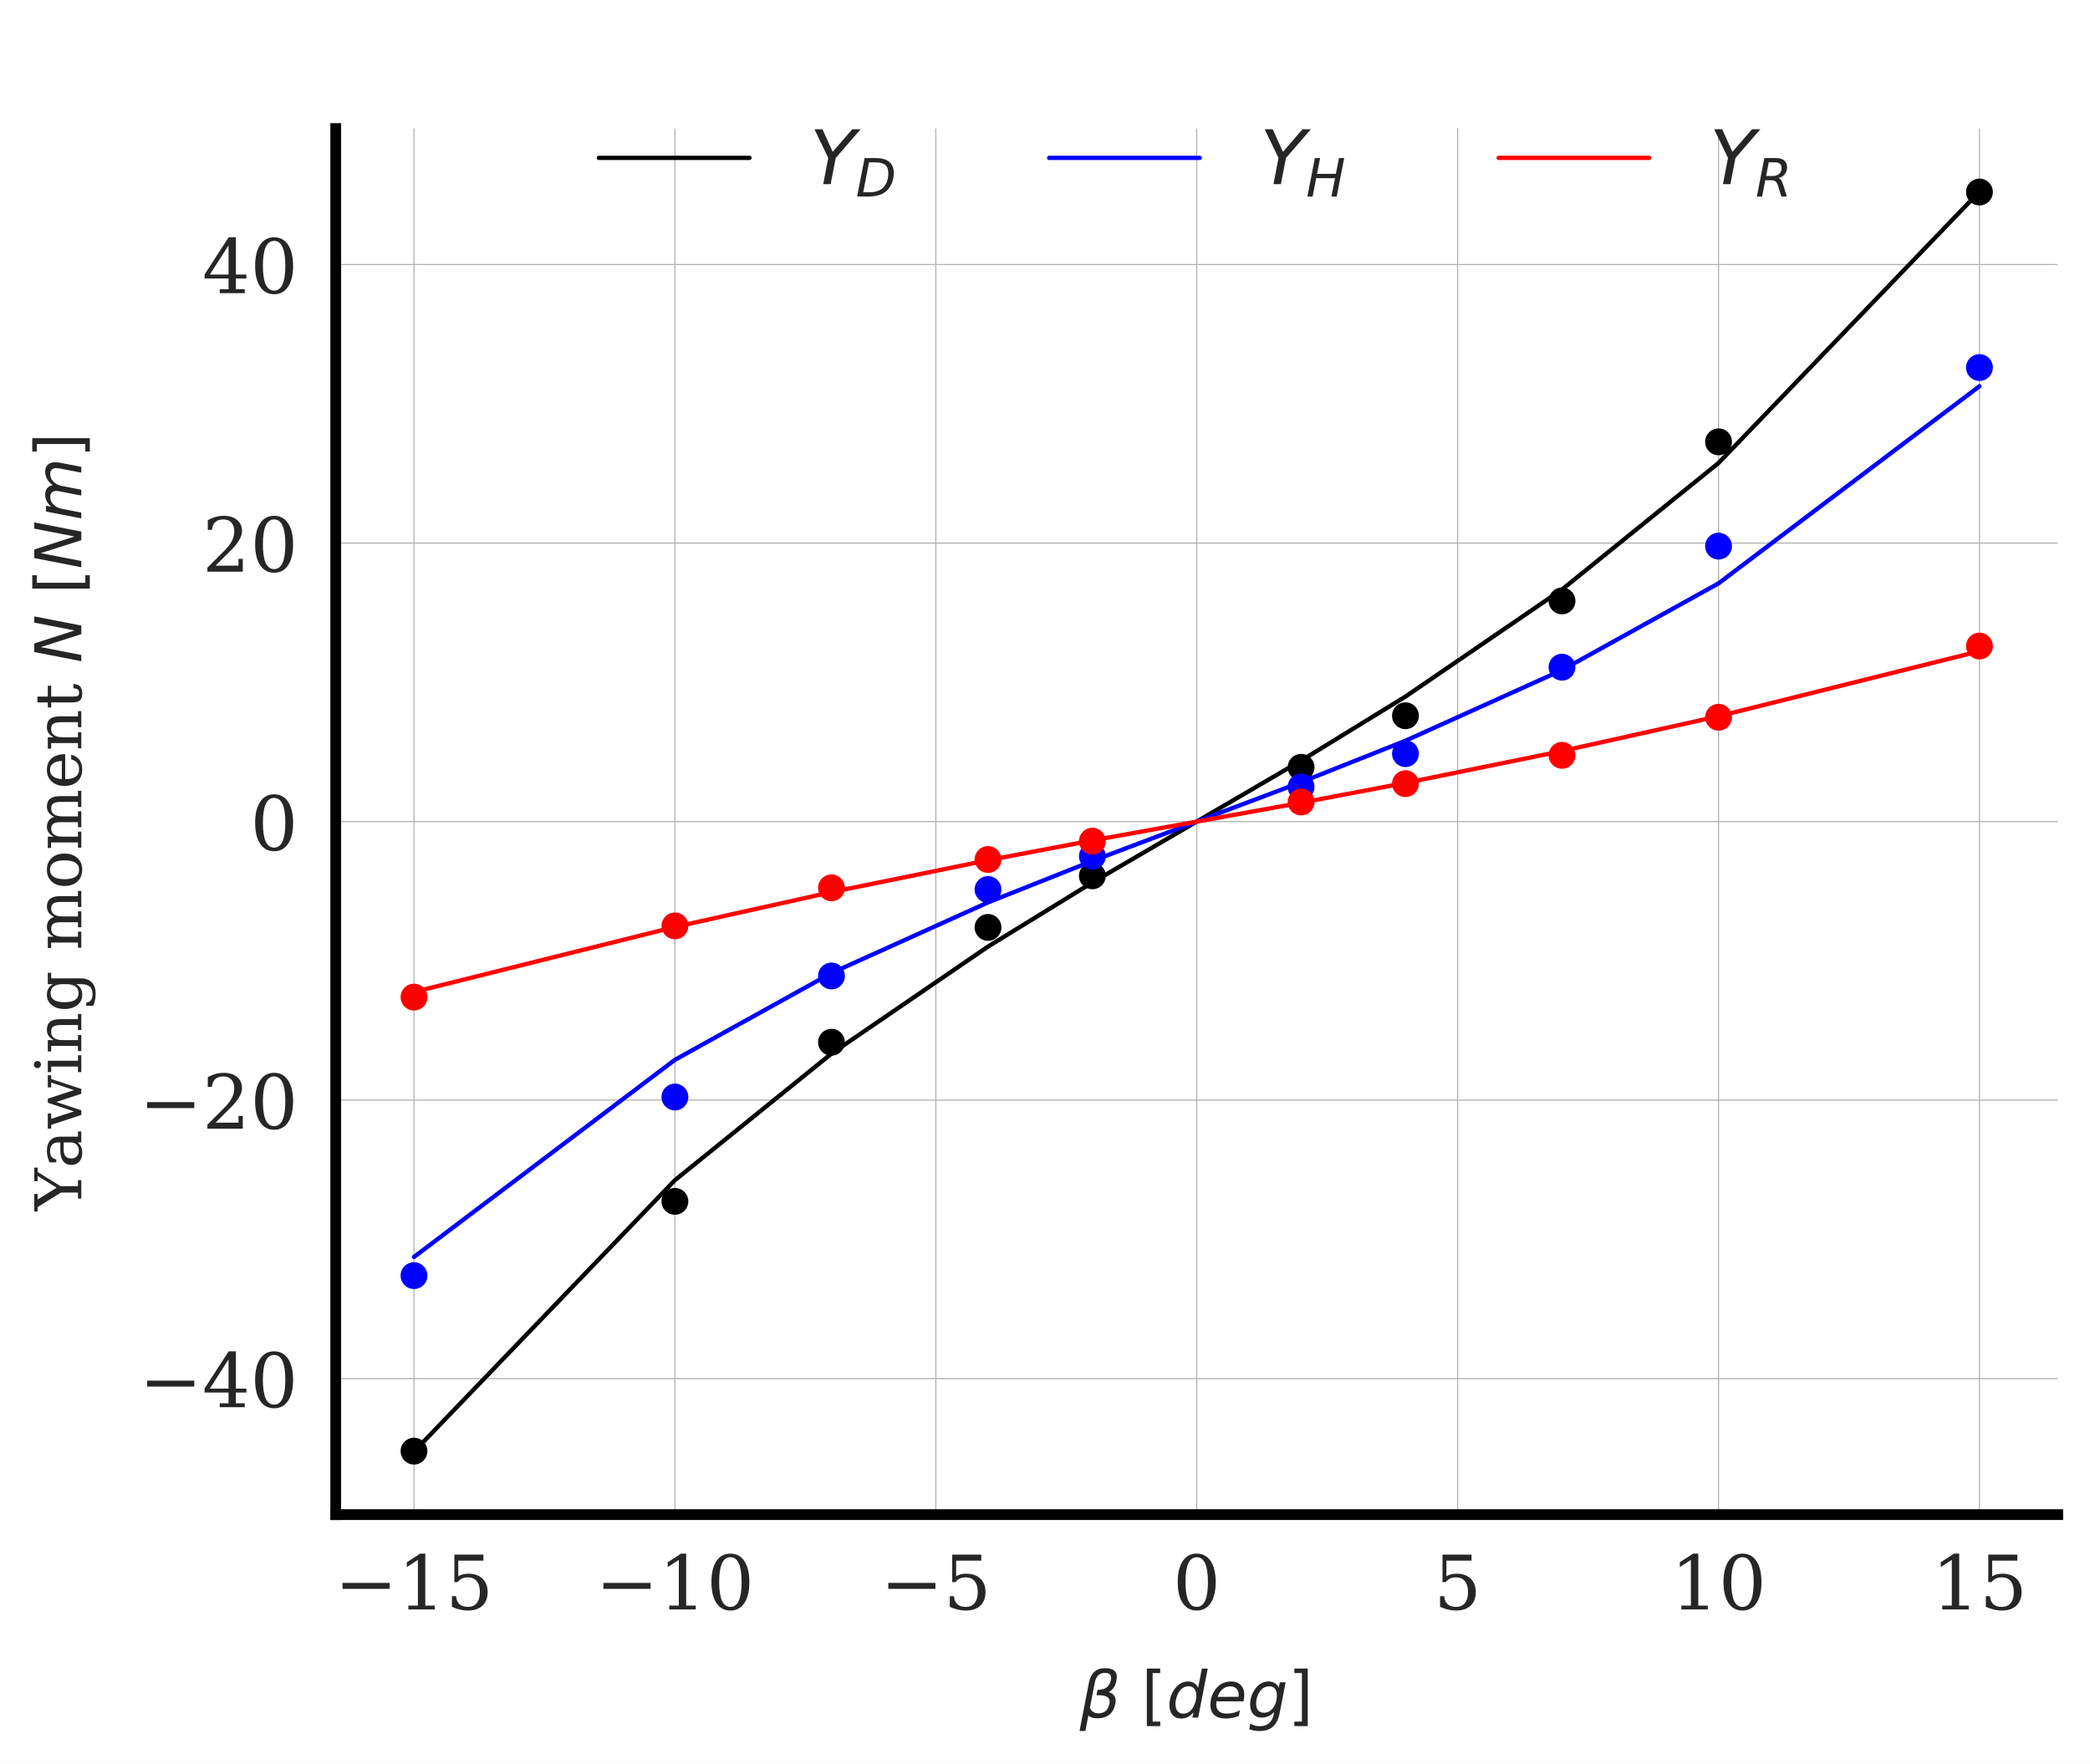
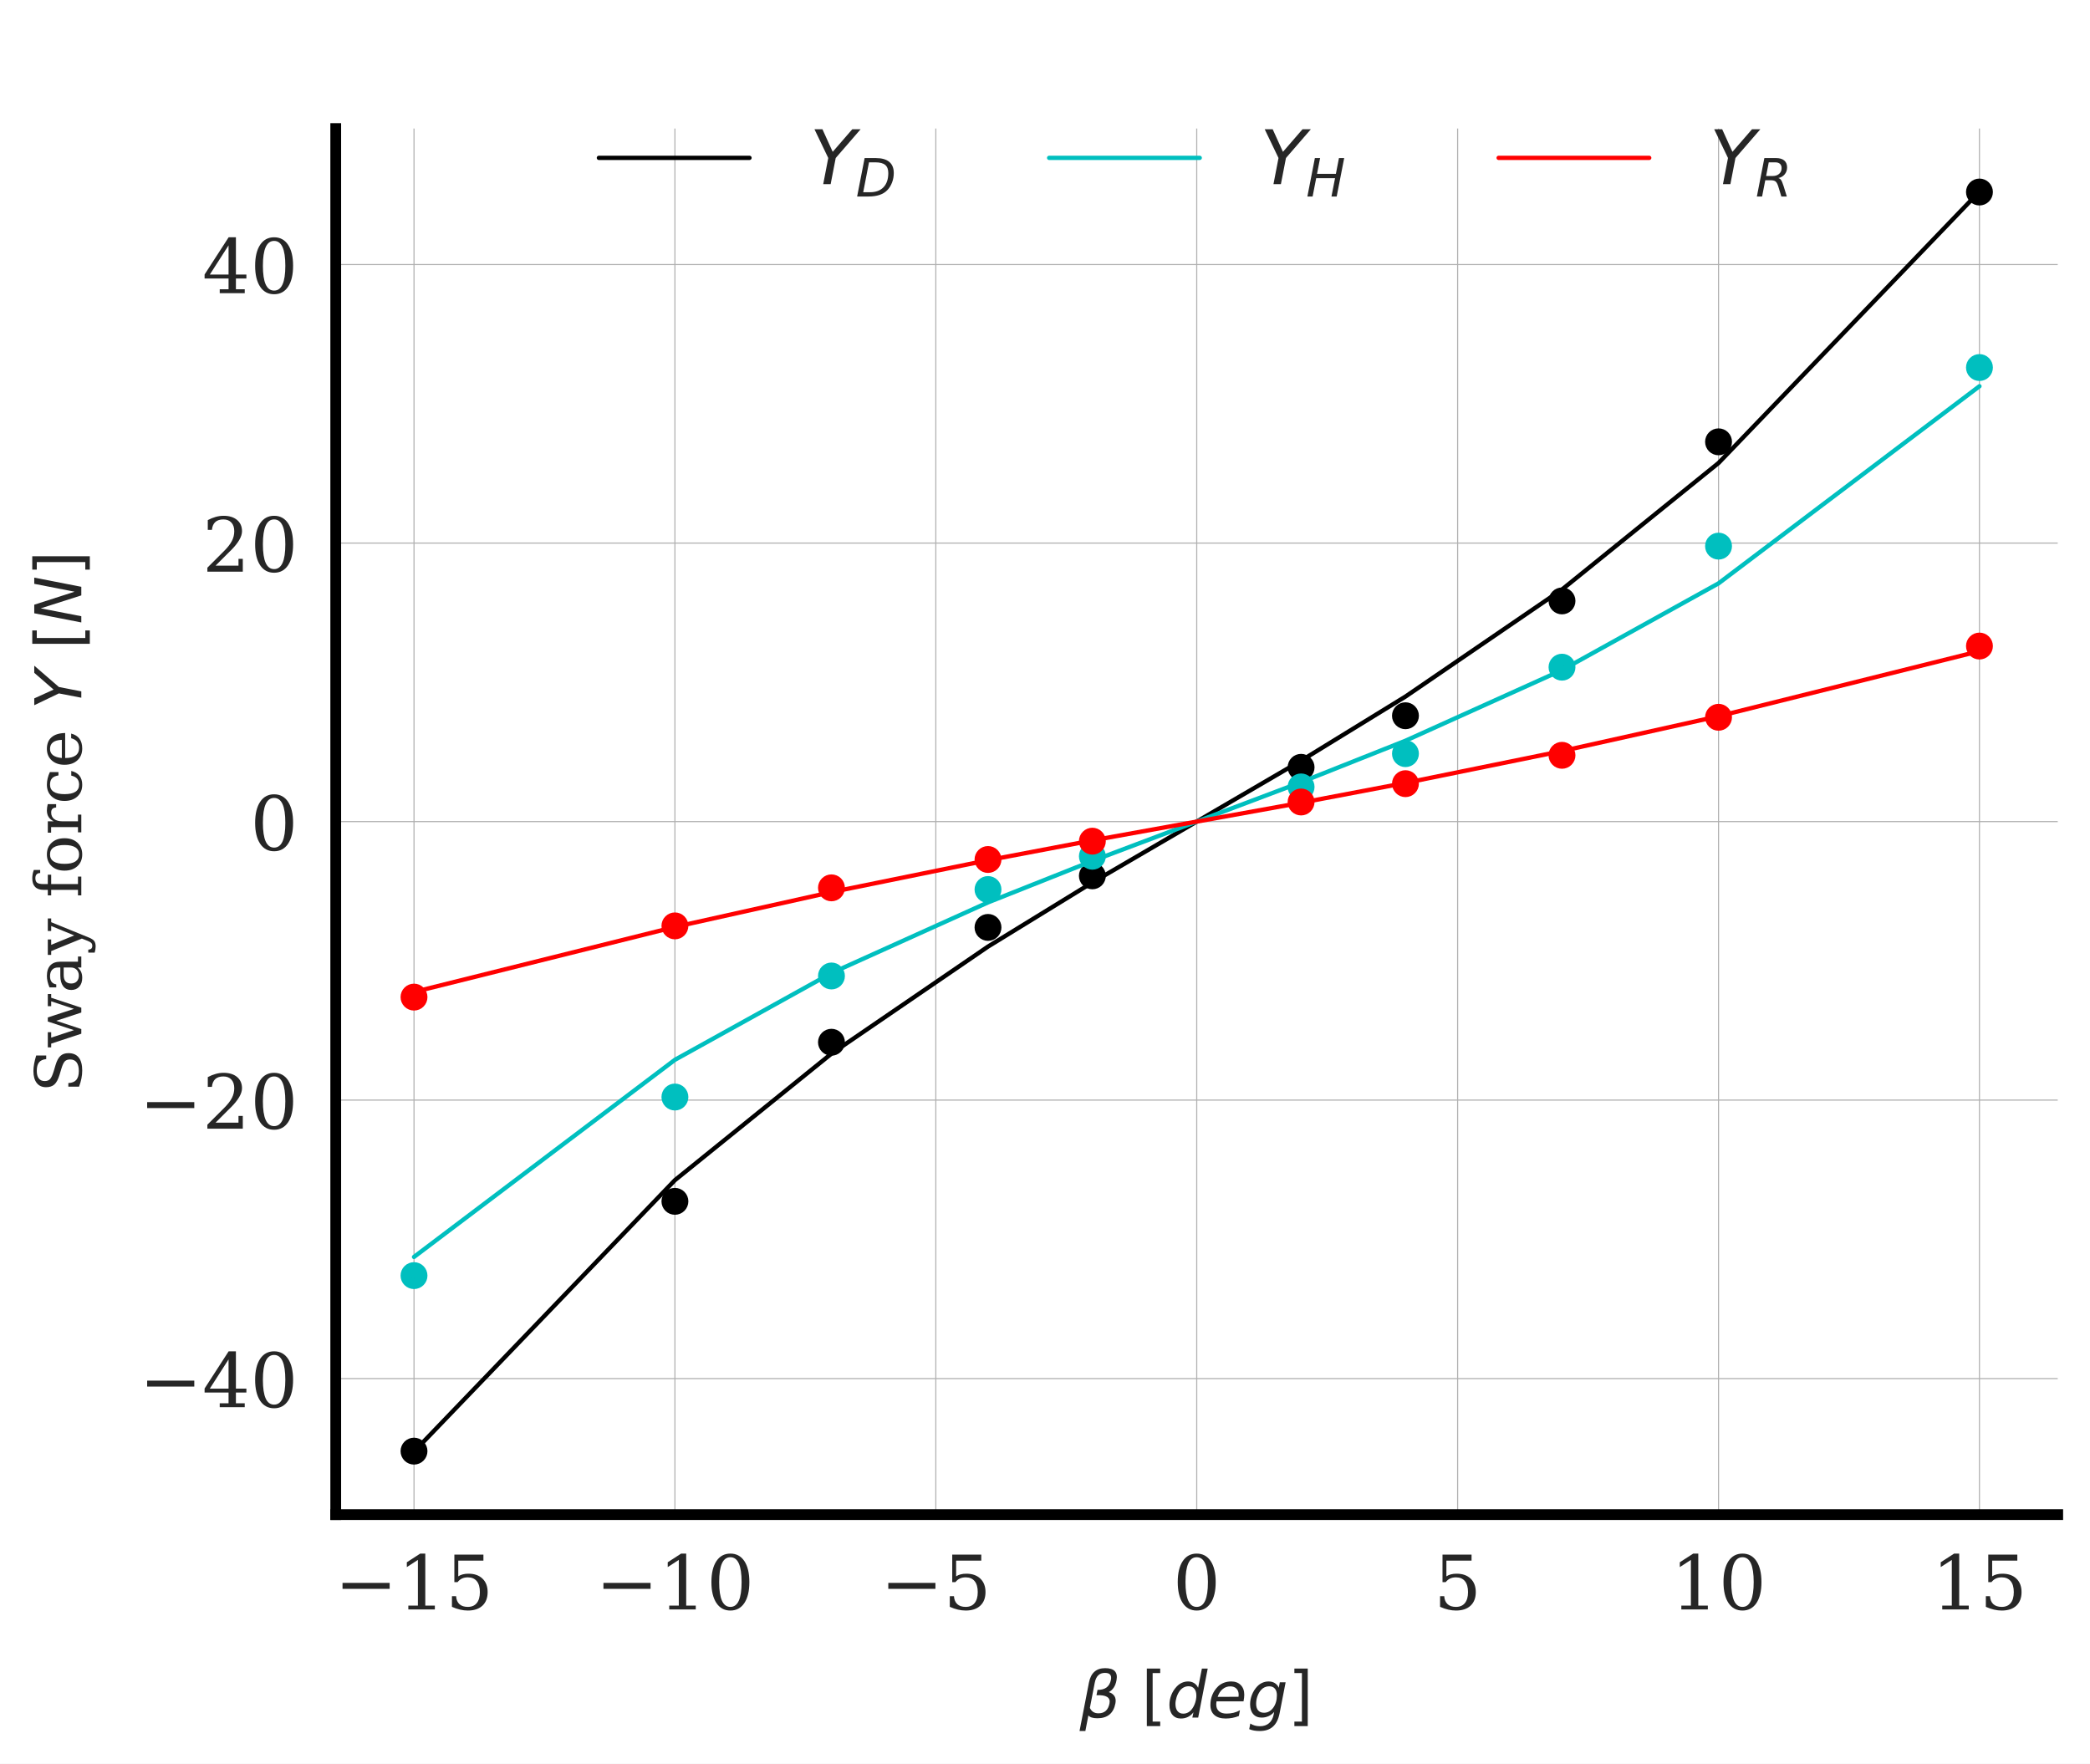
<svg xmlns="http://www.w3.org/2000/svg" xmlns:xlink="http://www.w3.org/1999/xlink" width="194.31pt" height="163.967pt" viewBox="0 0 194.31 163.967" version="1.1">
  <defs>
    <style type="text/css">*{stroke-linejoin: round; stroke-linecap: butt}</style>
  </defs>
  <g id="figure_1">
    <g id="patch_1">
      <path d="M 0 163.967  L 194.31 163.967  L 194.31 0  L 0 0  z " style="fill: #ffffff" />
    </g>
    <g id="axes_1">
      <g id="patch_2">
        <path d="M 31.214 140.812  L 191.309 140.812  L 191.309 11.951  L 31.214 11.951  z " style="fill: #ffffff" />
      </g>
      <g id="matplotlib.axis_1">
        <g id="xtick_1">
          <g id="line2d_1">
-             <path d="M 38.491 140.812  L 38.491 11.951  " clip-path="url(#p33775a4fe3)" style="fill: none; stroke: #b0b0b0; stroke-width: 0.1; stroke-linecap: round" />
+             <path d="M 38.491 140.812  L 38.491 11.951  " clip-path="url(#p4026d56ffb)" style="fill: none; stroke: #b0b0b0; stroke-width: 0.1; stroke-linecap: round" />
          </g>
          <g id="line2d_2" />
          <g id="text_1">
            <g style="fill: #262626" transform="translate(31.10397 149.6313) scale(0.07 -0.07)">
              <defs>
                <path id="DejaVuSerif-2212" d="M 678 2259  L 4684 2259  L 4684 1753  L 678 1753  L 678 2259  z " transform="scale(0.015625)" />
                <path id="DejaVuSerif-31" d="M 909 0  L 909 331  L 1722 331  L 1722 4213  L 781 3603  L 781 4013  L 1919 4750  L 2350 4750  L 2350 331  L 3163 331  L 3163 0  L 909 0  z " transform="scale(0.015625)" />
                <path id="DejaVuSerif-35" d="M 3219 4666  L 3219 4153  L 1081 4153  L 1081 2816  Q 1244 2928 1461 2984  Q 1678 3041 1947 3041  Q 2703 3041 3140 2622  Q 3578 2203 3578 1478  Q 3578 738 3136 323  Q 2694 -91 1894 -91  Q 1572 -91 1234 -12  Q 897 66 544 225  L 544 1131  L 897 1131  Q 925 688 1179 453  Q 1434 219 1894 219  Q 2388 219 2653 544  Q 2919 869 2919 1478  Q 2919 2084 2655 2407  Q 2391 2731 1894 2731  Q 1613 2731 1398 2631  Q 1184 2531 1019 2322  L 750 2322  L 750 4666  L 3219 4666  z " transform="scale(0.015625)" />
              </defs>
              <use xlink:href="#DejaVuSerif-2212" />
              <use xlink:href="#DejaVuSerif-31" x="83.789" />
              <use xlink:href="#DejaVuSerif-35" x="147.412" />
            </g>
          </g>
        </g>
        <g id="xtick_2">
          <g id="line2d_3">
-             <path d="M 62.748 140.812  L 62.748 11.951  " clip-path="url(#p33775a4fe3)" style="fill: none; stroke: #b0b0b0; stroke-width: 0.1; stroke-linecap: round" />
+             <path d="M 62.748 140.812  L 62.748 11.951  " clip-path="url(#p4026d56ffb)" style="fill: none; stroke: #b0b0b0; stroke-width: 0.1; stroke-linecap: round" />
          </g>
          <g id="line2d_4" />
          <g id="text_2">
            <g style="fill: #262626" transform="translate(55.36092 149.6313) scale(0.07 -0.07)">
              <defs>
                <path id="DejaVuSerif-30" d="M 2034 219  Q 2513 219 2750 744  Q 2988 1269 2988 2328  Q 2988 3391 2750 3916  Q 2513 4441 2034 4441  Q 1556 4441 1318 3916  Q 1081 3391 1081 2328  Q 1081 1269 1318 744  Q 1556 219 2034 219  z M 2034 -91  Q 1275 -91 848 546  Q 422 1184 422 2328  Q 422 3475 848 4112  Q 1275 4750 2034 4750  Q 2797 4750 3222 4112  Q 3647 3475 3647 2328  Q 3647 1184 3222 546  Q 2797 -91 2034 -91  z " transform="scale(0.015625)" />
              </defs>
              <use xlink:href="#DejaVuSerif-2212" />
              <use xlink:href="#DejaVuSerif-31" x="83.789" />
              <use xlink:href="#DejaVuSerif-30" x="147.412" />
            </g>
          </g>
        </g>
        <g id="xtick_3">
          <g id="line2d_5">
-             <path d="M 87.005 140.812  L 87.005 11.951  " clip-path="url(#p33775a4fe3)" style="fill: none; stroke: #b0b0b0; stroke-width: 0.1; stroke-linecap: round" />
+             <path d="M 87.005 140.812  L 87.005 11.951  " clip-path="url(#p4026d56ffb)" style="fill: none; stroke: #b0b0b0; stroke-width: 0.1; stroke-linecap: round" />
          </g>
          <g id="line2d_6" />
          <g id="text_3">
            <g style="fill: #262626" transform="translate(81.84474 149.6313) scale(0.07 -0.07)">
              <use xlink:href="#DejaVuSerif-2212" />
              <use xlink:href="#DejaVuSerif-35" x="83.789" />
            </g>
          </g>
        </g>
        <g id="xtick_4">
          <g id="line2d_7">
-             <path d="M 111.261 140.812  L 111.261 11.951  " clip-path="url(#p33775a4fe3)" style="fill: none; stroke: #b0b0b0; stroke-width: 0.1; stroke-linecap: round" />
+             <path d="M 111.261 140.812  L 111.261 11.951  " clip-path="url(#p4026d56ffb)" style="fill: none; stroke: #b0b0b0; stroke-width: 0.1; stroke-linecap: round" />
          </g>
          <g id="line2d_8" />
          <g id="text_4">
            <g style="fill: #262626" transform="translate(109.0346 149.6313) scale(0.07 -0.07)">
              <use xlink:href="#DejaVuSerif-30" />
            </g>
          </g>
        </g>
        <g id="xtick_5">
          <g id="line2d_9">
-             <path d="M 135.518 140.812  L 135.518 11.951  " clip-path="url(#p33775a4fe3)" style="fill: none; stroke: #b0b0b0; stroke-width: 0.1; stroke-linecap: round" />
+             <path d="M 135.518 140.812  L 135.518 11.951  " clip-path="url(#p4026d56ffb)" style="fill: none; stroke: #b0b0b0; stroke-width: 0.1; stroke-linecap: round" />
          </g>
          <g id="line2d_10" />
          <g id="text_5">
            <g style="fill: #262626" transform="translate(133.2915 149.6313) scale(0.07 -0.07)">
              <use xlink:href="#DejaVuSerif-35" />
            </g>
          </g>
        </g>
        <g id="xtick_6">
          <g id="line2d_11">
-             <path d="M 159.775 140.812  L 159.775 11.951  " clip-path="url(#p33775a4fe3)" style="fill: none; stroke: #b0b0b0; stroke-width: 0.1; stroke-linecap: round" />
+             <path d="M 159.775 140.812  L 159.775 11.951  " clip-path="url(#p4026d56ffb)" style="fill: none; stroke: #b0b0b0; stroke-width: 0.1; stroke-linecap: round" />
          </g>
          <g id="line2d_12" />
          <g id="text_6">
            <g style="fill: #262626" transform="translate(155.3216 149.6313) scale(0.07 -0.07)">
              <use xlink:href="#DejaVuSerif-31" />
              <use xlink:href="#DejaVuSerif-30" x="63.623" />
            </g>
          </g>
        </g>
        <g id="xtick_7">
          <g id="line2d_13">
-             <path d="M 184.032 140.812  L 184.032 11.951  " clip-path="url(#p33775a4fe3)" style="fill: none; stroke: #b0b0b0; stroke-width: 0.1; stroke-linecap: round" />
+             <path d="M 184.032 140.812  L 184.032 11.951  " clip-path="url(#p4026d56ffb)" style="fill: none; stroke: #b0b0b0; stroke-width: 0.1; stroke-linecap: round" />
          </g>
          <g id="line2d_14" />
          <g id="text_7">
            <g style="fill: #262626" transform="translate(179.5786 149.6313) scale(0.07 -0.07)">
              <use xlink:href="#DejaVuSerif-31" />
              <use xlink:href="#DejaVuSerif-35" x="63.623" />
            </g>
          </g>
        </g>
        <g id="text_8">
          <g style="fill: #262626" transform="translate(100.3715 159.7071) scale(0.06 -0.06)">
            <defs>
              <path id="DejaVuSans-Oblique-3b2" d="M 872 216  L 572 -1331  L -6 -1331  L 928 3478  Q 1206 4903 2538 4903  Q 3888 4903 3659 3700  Q 3503 2844 2894 2531  Q 3713 2250 3553 1416  Q 3272 -69 1759 -66  Q 1097 -63 872 216  z M 1019 966  Q 1259 422 1875 425  Q 2775 425 2966 1406  Q 3138 2288 1675 2219  L 1778 2750  Q 2909 2731 3106 3750  Q 3241 4438 2509 4434  Q 1691 4434 1503 3459  L 1019 966  z " transform="scale(0.015625)" />
              <path id="DejaVuSerif-20" transform="scale(0.015625)" />
              <path id="DejaVuSans-5b" d="M 550 4863  L 1875 4863  L 1875 4416  L 1125 4416  L 1125 -397  L 1875 -397  L 1875 -844  L 550 -844  L 550 4863  z " transform="scale(0.015625)" />
              <path id="DejaVuSans-Oblique-64" d="M 2675 525  Q 2444 222 2128 65  Q 1813 -91 1428 -91  Q 903 -91 598 267  Q 294 625 294 1247  Q 294 1766 478 2236  Q 663 2706 1013 3078  Q 1244 3325 1534 3454  Q 1825 3584 2144 3584  Q 2481 3584 2739 3421  Q 2997 3259 3138 2956  L 3513 4863  L 4091 4863  L 3144 0  L 2566 0  L 2675 525  z M 891 1350  Q 891 897 1095 644  Q 1300 391 1663 391  Q 1931 391 2161 520  Q 2391 650 2566 903  Q 2750 1166 2856 1509  Q 2963 1853 2963 2188  Q 2963 2622 2758 2865  Q 2553 3109 2194 3109  Q 1922 3109 1687 2981  Q 1453 2853 1288 2613  Q 1106 2353 998 2009  Q 891 1666 891 1350  z " transform="scale(0.015625)" />
              <path id="DejaVuSans-Oblique-65" d="M 3078 2063  Q 3088 2113 3092 2166  Q 3097 2219 3097 2272  Q 3097 2653 2873 2875  Q 2650 3097 2266 3097  Q 1838 3097 1509 2826  Q 1181 2556 1013 2059  L 3078 2063  z M 3578 1613  L 903 1613  Q 884 1494 878 1425  Q 872 1356 872 1306  Q 872 872 1139 634  Q 1406 397 1894 397  Q 2269 397 2603 481  Q 2938 566 3225 728  L 3116 159  Q 2806 34 2476 -28  Q 2147 -91 1806 -91  Q 1078 -91 686 257  Q 294 606 294 1247  Q 294 1794 489 2264  Q 684 2734 1063 3103  Q 1306 3334 1642 3459  Q 1978 3584 2356 3584  Q 2950 3584 3301 3228  Q 3653 2872 3653 2272  Q 3653 2128 3634 1964  Q 3616 1800 3578 1613  z " transform="scale(0.015625)" />
              <path id="DejaVuSans-Oblique-67" d="M 3816 3500  L 3219 434  Q 3047 -456 2561 -893  Q 2075 -1331 1253 -1331  Q 950 -1331 690 -1286  Q 431 -1241 206 -1147  L 313 -588  Q 525 -725 762 -790  Q 1000 -856 1269 -856  Q 1816 -856 2167 -557  Q 2519 -259 2631 300  L 2681 563  Q 2441 288 2122 144  Q 1803 0 1434 0  Q 903 0 598 351  Q 294 703 294 1319  Q 294 1803 478 2267  Q 663 2731 997 3091  Q 1219 3328 1514 3456  Q 1809 3584 2131 3584  Q 2484 3584 2746 3420  Q 3009 3256 3138 2956  L 3238 3500  L 3816 3500  z M 2950 2216  Q 2950 2641 2750 2872  Q 2550 3103 2181 3103  Q 1953 3103 1747 3012  Q 1541 2922 1394 2759  Q 1156 2491 1023 2127  Q 891 1763 891 1375  Q 891 944 1092 712  Q 1294 481 1672 481  Q 2219 481 2584 976  Q 2950 1472 2950 2216  z " transform="scale(0.015625)" />
              <path id="DejaVuSans-5d" d="M 1947 4863  L 1947 -844  L 622 -844  L 622 -397  L 1369 -397  L 1369 4416  L 622 4416  L 622 4863  L 1947 4863  z " transform="scale(0.015625)" />
            </defs>
            <use xlink:href="#DejaVuSans-Oblique-3b2" transform="translate(0 0.390625)" />
            <use xlink:href="#DejaVuSerif-20" transform="translate(63.81836 0.390625)" />
            <use xlink:href="#DejaVuSans-5b" transform="translate(95.60547 0.390625)" />
            <use xlink:href="#DejaVuSans-Oblique-64" transform="translate(134.6191 0.390625)" />
            <use xlink:href="#DejaVuSans-Oblique-65" transform="translate(198.0957 0.390625)" />
            <use xlink:href="#DejaVuSans-Oblique-67" transform="translate(259.6191 0.390625)" />
            <use xlink:href="#DejaVuSans-5d" transform="translate(323.0957 0.390625)" />
          </g>
        </g>
      </g>
      <g id="matplotlib.axis_2">
        <g id="ytick_1">
          <g id="line2d_15">
-             <path d="M 31.214 128.167  L 191.309 128.167  " clip-path="url(#p33775a4fe3)" style="fill: none; stroke: #b0b0b0; stroke-width: 0.1; stroke-linecap: round" />
+             <path d="M 31.214 128.167  L 191.309 128.167  " clip-path="url(#p4026d56ffb)" style="fill: none; stroke: #b0b0b0; stroke-width: 0.1; stroke-linecap: round" />
          </g>
          <g id="line2d_16" />
          <g id="text_9">
            <g style="fill: #262626" transform="translate(12.94024 130.8265) scale(0.07 -0.07)">
              <defs>
                <path id="DejaVuSerif-34" d="M 2234 1581  L 2234 4063  L 641 1581  L 2234 1581  z M 3609 0  L 1484 0  L 1484 331  L 2234 331  L 2234 1247  L 197 1247  L 197 1588  L 2241 4750  L 2859 4750  L 2859 1581  L 3750 1581  L 3750 1247  L 2859 1247  L 2859 331  L 3609 331  L 3609 0  z " transform="scale(0.015625)" />
              </defs>
              <use xlink:href="#DejaVuSerif-2212" />
              <use xlink:href="#DejaVuSerif-34" x="83.789" />
              <use xlink:href="#DejaVuSerif-30" x="147.412" />
            </g>
          </g>
        </g>
        <g id="ytick_2">
          <g id="line2d_17">
-             <path d="M 31.214 102.274  L 191.309 102.274  " clip-path="url(#p33775a4fe3)" style="fill: none; stroke: #b0b0b0; stroke-width: 0.1; stroke-linecap: round" />
+             <path d="M 31.214 102.274  L 191.309 102.274  " clip-path="url(#p4026d56ffb)" style="fill: none; stroke: #b0b0b0; stroke-width: 0.1; stroke-linecap: round" />
          </g>
          <g id="line2d_18" />
          <g id="text_10">
            <g style="fill: #262626" transform="translate(12.94024 104.9337) scale(0.07 -0.07)">
              <defs>
                <path id="DejaVuSerif-32" d="M 819 3553  L 469 3553  L 469 4384  Q 803 4563 1142 4656  Q 1481 4750 1806 4750  Q 2534 4750 2956 4397  Q 3378 4044 3378 3438  Q 3378 2753 2422 1800  Q 2347 1728 2309 1691  L 1131 513  L 3078 513  L 3078 1088  L 3444 1088  L 3444 0  L 434 0  L 434 341  L 1850 1753  Q 2319 2222 2519 2614  Q 2719 3006 2719 3438  Q 2719 3909 2473 4175  Q 2228 4441 1797 4441  Q 1350 4441 1106 4219  Q 863 3997 819 3553  z " transform="scale(0.015625)" />
              </defs>
              <use xlink:href="#DejaVuSerif-2212" />
              <use xlink:href="#DejaVuSerif-32" x="83.789" />
              <use xlink:href="#DejaVuSerif-30" x="147.412" />
            </g>
          </g>
        </g>
        <g id="ytick_3">
          <g id="line2d_19">
-             <path d="M 31.214 76.382  L 191.309 76.382  " clip-path="url(#p33775a4fe3)" style="fill: none; stroke: #b0b0b0; stroke-width: 0.1; stroke-linecap: round" />
+             <path d="M 31.214 76.382  L 191.309 76.382  " clip-path="url(#p4026d56ffb)" style="fill: none; stroke: #b0b0b0; stroke-width: 0.1; stroke-linecap: round" />
          </g>
          <g id="line2d_20" />
          <g id="text_11">
            <g style="fill: #262626" transform="translate(23.25977 79.04099) scale(0.07 -0.07)">
              <use xlink:href="#DejaVuSerif-30" />
            </g>
          </g>
        </g>
        <g id="ytick_4">
          <g id="line2d_21">
-             <path d="M 31.214 50.489  L 191.309 50.489  " clip-path="url(#p33775a4fe3)" style="fill: none; stroke: #b0b0b0; stroke-width: 0.1; stroke-linecap: round" />
+             <path d="M 31.214 50.489  L 191.309 50.489  " clip-path="url(#p4026d56ffb)" style="fill: none; stroke: #b0b0b0; stroke-width: 0.1; stroke-linecap: round" />
          </g>
          <g id="line2d_22" />
          <g id="text_12">
            <g style="fill: #262626" transform="translate(18.80602 53.14823) scale(0.07 -0.07)">
              <use xlink:href="#DejaVuSerif-32" />
              <use xlink:href="#DejaVuSerif-30" x="63.623" />
            </g>
          </g>
        </g>
        <g id="ytick_5">
          <g id="line2d_23">
-             <path d="M 31.214 24.596  L 191.309 24.596  " clip-path="url(#p33775a4fe3)" style="fill: none; stroke: #b0b0b0; stroke-width: 0.1; stroke-linecap: round" />
+             <path d="M 31.214 24.596  L 191.309 24.596  " clip-path="url(#p4026d56ffb)" style="fill: none; stroke: #b0b0b0; stroke-width: 0.1; stroke-linecap: round" />
          </g>
          <g id="line2d_24" />
          <g id="text_13">
            <g style="fill: #262626" transform="translate(18.80602 27.25547) scale(0.07 -0.07)">
              <use xlink:href="#DejaVuSerif-34" />
              <use xlink:href="#DejaVuSerif-30" x="63.623" />
            </g>
          </g>
        </g>
        <g id="text_14">
-           <g style="fill: #262626" transform="translate(7.56024 112.5615) rotate(-90) scale(0.06 -0.06)">
-             <defs>
-               <path id="DejaVuSerif-59" d="M 1209 0  L 1209 331  L 1806 331  L 1806 2009  L 366 4331  L -72 4331  L -72 4666  L 1663 4666  L 1663 4331  L 1119 4331  L 2284 2444  L 3450 4331  L 2925 4331  L 2925 4666  L 4281 4666  L 4281 4331  L 3841 4331  L 2438 2069  L 2438 331  L 3034 331  L 3034 0  L 1209 0  z " transform="scale(0.015625)" />
+           <g style="fill: #262626" transform="translate(7.56024 101.5815) rotate(-90) scale(0.06 -0.06)">
+             <defs>
+               <path id="DejaVuSerif-53" d="M 594 225  L 594 1288  L 953 1284  Q 969 753 1261 498  Q 1553 244 2150 244  Q 2706 244 2998 464  Q 3291 684 3291 1106  Q 3291 1444 3114 1625  Q 2938 1806 2369 1978  L 1753 2163  Q 1084 2366 811 2669  Q 538 2972 538 3500  Q 538 4094 959 4422  Q 1381 4750 2144 4750  Q 2469 4750 2856 4679  Q 3244 4609 3681 4475  L 3681 3481  L 3328 3481  Q 3275 3975 2998 4195  Q 2722 4416 2156 4416  Q 1663 4416 1405 4214  Q 1147 4013 1147 3628  Q 1147 3294 1340 3103  Q 1534 2913 2163 2725  L 2741 2553  Q 3375 2363 3645 2067  Q 3916 1772 3916 1275  Q 3916 597 3481 253  Q 3047 -91 2188 -91  Q 1803 -91 1404 -12  Q 1006 66 594 225  z " transform="scale(0.015625)" />
+               <path id="DejaVuSerif-77" d="M 3072 3322  L 3922 728  L 4672 2988  L 4191 2988  L 4191 3322  L 5394 3322  L 5394 2988  L 5025 2988  L 4038 0  L 3559 0  L 2741 2484  L 1919 0  L 1459 0  L 475 2988  L 103 2988  L 103 3322  L 1606 3322  L 1606 2988  L 1069 2988  L 1813 728  L 2669 3322  L 3072 3322  z " transform="scale(0.015625)" />
              <path id="DejaVuSerif-61" d="M 2547 1044  L 2547 1747  L 1806 1747  Q 1378 1747 1168 1562  Q 959 1378 959 997  Q 959 650 1171 447  Q 1384 244 1747 244  Q 2106 244 2326 466  Q 2547 688 2547 1044  z M 3122 2075  L 3122 331  L 3634 331  L 3634 0  L 2547 0  L 2547 359  Q 2356 128 2106 18  Q 1856 -91 1522 -91  Q 969 -91 644 203  Q 319 497 319 997  Q 319 1513 691 1797  Q 1063 2081 1741 2081  L 2547 2081  L 2547 2309  Q 2547 2688 2317 2895  Q 2088 3103 1672 3103  Q 1328 3103 1125 2947  Q 922 2791 872 2484  L 575 2484  L 575 3156  Q 875 3284 1158 3348  Q 1441 3413 1709 3413  Q 2400 3413 2761 3070  Q 3122 2728 3122 2075  z " transform="scale(0.015625)" />
-               <path id="DejaVuSerif-77" d="M 3072 3322  L 3922 728  L 4672 2988  L 4191 2988  L 4191 3322  L 5394 3322  L 5394 2988  L 5025 2988  L 4038 0  L 3559 0  L 2741 2484  L 1919 0  L 1459 0  L 475 2988  L 103 2988  L 103 3322  L 1606 3322  L 1606 2988  L 1069 2988  L 1813 728  L 2669 3322  L 3072 3322  z " transform="scale(0.015625)" />
-               <path id="DejaVuSerif-69" d="M 622 4353  Q 622 4497 726 4603  Q 831 4709 978 4709  Q 1122 4709 1226 4603  Q 1331 4497 1331 4353  Q 1331 4206 1228 4103  Q 1125 4000 978 4000  Q 831 4000 726 4103  Q 622 4206 622 4353  z M 1356 331  L 1900 331  L 1900 0  L 231 0  L 231 331  L 781 331  L 781 2988  L 231 2988  L 231 3322  L 1356 3322  L 1356 331  z " transform="scale(0.015625)" />
-               <path id="DejaVuSerif-6e" d="M 263 0  L 263 331  L 781 331  L 781 2988  L 231 2988  L 231 3322  L 1356 3322  L 1356 2731  Q 1516 3069 1770 3241  Q 2025 3413 2363 3413  Q 2913 3413 3172 3097  Q 3431 2781 3431 2113  L 3431 331  L 3944 331  L 3944 0  L 2356 0  L 2356 331  L 2853 331  L 2853 1931  Q 2853 2541 2703 2767  Q 2553 2994 2175 2994  Q 1775 2994 1565 2701  Q 1356 2409 1356 1850  L 1356 331  L 1856 331  L 1856 0  L 263 0  z " transform="scale(0.015625)" />
-               <path id="DejaVuSerif-67" d="M 3359 2988  L 3359 72  Q 3359 -644 2965 -1033  Q 2572 -1422 1844 -1422  Q 1516 -1422 1216 -1362  Q 916 -1303 641 -1184  L 641 -488  L 941 -488  Q 997 -813 1206 -963  Q 1416 -1113 1806 -1113  Q 2313 -1113 2548 -827  Q 2784 -541 2784 72  L 2784 519  Q 2616 206 2355 57  Q 2094 -91 1709 -91  Q 1097 -91 708 395  Q 319 881 319 1663  Q 319 2444 706 2928  Q 1094 3413 1709 3413  Q 2094 3413 2355 3264  Q 2616 3116 2784 2803  L 2784 3322  L 3909 3322  L 3909 2988  L 3359 2988  z M 2784 1825  Q 2784 2422 2554 2737  Q 2325 3053 1888 3053  Q 1444 3053 1217 2703  Q 991 2353 991 1663  Q 991 975 1217 622  Q 1444 269 1888 269  Q 2325 269 2554 583  Q 2784 897 2784 1497  L 2784 1825  z " transform="scale(0.015625)" />
-               <path id="DejaVuSerif-6d" d="M 3316 2675  Q 3481 3041 3739 3227  Q 3997 3413 4341 3413  Q 4863 3413 5119 3089  Q 5375 2766 5375 2113  L 5375 331  L 5894 331  L 5894 0  L 4300 0  L 4300 331  L 4800 331  L 4800 2047  Q 4800 2556 4650 2772  Q 4500 2988 4153 2988  Q 3769 2988 3567 2697  Q 3366 2406 3366 1850  L 3366 331  L 3866 331  L 3866 0  L 2291 0  L 2291 331  L 2791 331  L 2791 2069  Q 2791 2566 2641 2777  Q 2491 2988 2144 2988  Q 1759 2988 1557 2697  Q 1356 2406 1356 1850  L 1356 331  L 1856 331  L 1856 0  L 263 0  L 263 331  L 781 331  L 781 2994  L 231 2994  L 231 3322  L 1356 3322  L 1356 2731  Q 1516 3063 1762 3238  Q 2009 3413 2322 3413  Q 2709 3413 2968 3220  Q 3228 3028 3316 2675  z " transform="scale(0.015625)" />
+               <path id="DejaVuSerif-79" d="M 1381 -609  L 1600 -56  L 359 2988  L -19 2988  L -19 3322  L 1509 3322  L 1509 2988  L 978 2988  L 1913 703  L 2847 2988  L 2350 2988  L 2350 3322  L 3597 3322  L 3597 2988  L 3225 2988  L 1703 -750  Q 1547 -1138 1356 -1280  Q 1166 -1422 819 -1422  Q 672 -1422 517 -1397  Q 363 -1372 206 -1325  L 206 -691  L 500 -691  Q 519 -903 608 -995  Q 697 -1088 884 -1088  Q 1056 -1088 1161 -992  Q 1266 -897 1381 -609  z " transform="scale(0.015625)" />
+               <path id="DejaVuSerif-66" d="M 2753 4078  L 2450 4078  Q 2447 4313 2317 4434  Q 2188 4556 1941 4556  Q 1619 4556 1487 4379  Q 1356 4203 1356 3750  L 1356 3322  L 2284 3322  L 2284 2988  L 1356 2988  L 1356 331  L 2094 331  L 2094 0  L 231 0  L 231 331  L 781 331  L 781 2988  L 231 2988  L 231 3322  L 781 3322  L 781 3738  Q 781 4294 1070 4578  Q 1359 4863 1919 4863  Q 2128 4863 2337 4825  Q 2547 4788 2753 4709  L 2753 4078  z " transform="scale(0.015625)" />
              <path id="DejaVuSerif-6f" d="M 1925 219  Q 2388 219 2623 584  Q 2859 950 2859 1663  Q 2859 2375 2623 2739  Q 2388 3103 1925 3103  Q 1463 3103 1227 2739  Q 991 2375 991 1663  Q 991 950 1228 584  Q 1466 219 1925 219  z M 1925 -91  Q 1200 -91 759 389  Q 319 869 319 1663  Q 319 2456 758 2934  Q 1197 3413 1925 3413  Q 2653 3413 3092 2934  Q 3531 2456 3531 1663  Q 3531 869 3092 389  Q 2653 -91 1925 -91  z " transform="scale(0.015625)" />
+               <path id="DejaVuSerif-72" d="M 3059 3328  L 3059 2497  L 2728 2497  Q 2713 2744 2591 2866  Q 2469 2988 2234 2988  Q 1809 2988 1582 2694  Q 1356 2400 1356 1850  L 1356 331  L 2022 331  L 2022 0  L 263 0  L 263 331  L 781 331  L 781 2994  L 231 2994  L 231 3322  L 1356 3322  L 1356 2731  Q 1525 3078 1790 3245  Q 2056 3413 2438 3413  Q 2578 3413 2733 3391  Q 2888 3369 3059 3328  z " transform="scale(0.015625)" />
+               <path id="DejaVuSerif-63" d="M 3291 997  Q 3169 466 2822 187  Q 2475 -91 1925 -91  Q 1200 -91 759 389  Q 319 869 319 1663  Q 319 2459 759 2936  Q 1200 3413 1925 3413  Q 2241 3413 2553 3339  Q 2866 3266 3181 3116  L 3181 2266  L 2847 2266  Q 2781 2703 2561 2903  Q 2341 3103 1931 3103  Q 1466 3103 1228 2742  Q 991 2381 991 1663  Q 991 944 1227 581  Q 1463 219 1931 219  Q 2303 219 2525 412  Q 2747 606 2828 997  L 3291 997  z " transform="scale(0.015625)" />
              <path id="DejaVuSerif-65" d="M 3469 1600  L 991 1600  L 991 1575  Q 991 903 1244 561  Q 1497 219 1991 219  Q 2369 219 2611 417  Q 2853 616 2950 1006  L 3413 1006  Q 3275 459 2904 184  Q 2534 -91 1931 -91  Q 1203 -91 761 389  Q 319 869 319 1663  Q 319 2450 753 2931  Q 1188 3413 1894 3413  Q 2647 3413 3050 2948  Q 3453 2484 3469 1600  z M 2791 1931  Q 2772 2513 2545 2808  Q 2319 3103 1894 3103  Q 1497 3103 1269 2806  Q 1041 2509 991 1931  L 2791 1931  z " transform="scale(0.015625)" />
-               <path id="DejaVuSerif-74" d="M 691 2988  L 184 2988  L 184 3322  L 691 3322  L 691 4353  L 1269 4353  L 1269 3322  L 2350 3322  L 2350 2988  L 1269 2988  L 1269 878  Q 1269 456 1350 337  Q 1431 219 1650 219  Q 1875 219 1978 351  Q 2081 484 2088 781  L 2522 781  Q 2497 328 2275 118  Q 2053 -91 1600 -91  Q 1103 -91 897 129  Q 691 350 691 878  L 691 2988  z " transform="scale(0.015625)" />
+               <path id="DejaVuSans-Oblique-59" d="M 403 4666  L 1081 4666  L 1953 2747  L 3616 4666  L 4325 4666  L 2209 2222  L 1778 0  L 1147 0  L 1575 2222  L 403 4666  z " transform="scale(0.015625)" />
              <path id="DejaVuSans-Oblique-4e" d="M 1081 4666  L 1931 4666  L 3219 666  L 4000 4666  L 4616 4666  L 3706 0  L 2853 0  L 1569 4025  L 788 0  L 172 0  L 1081 4666  z " transform="scale(0.015625)" />
-               <path id="DejaVuSans-Oblique-6d" d="M 5747 2113  L 5338 0  L 4763 0  L 5166 2094  Q 5191 2228 5203 2325  Q 5216 2422 5216 2491  Q 5216 2772 5059 2928  Q 4903 3084 4622 3084  Q 4203 3084 3875 2770  Q 3547 2456 3450 1953  L 3066 0  L 2491 0  L 2900 2094  Q 2925 2209 2937 2307  Q 2950 2406 2950 2484  Q 2950 2769 2794 2926  Q 2638 3084 2363 3084  Q 1938 3084 1609 2770  Q 1281 2456 1184 1953  L 800 0  L 225 0  L 909 3500  L 1484 3500  L 1375 2956  Q 1609 3263 1923 3423  Q 2238 3584 2597 3584  Q 2978 3584 3223 3384  Q 3469 3184 3519 2828  Q 3781 3197 4126 3390  Q 4472 3584 4856 3584  Q 5306 3584 5551 3325  Q 5797 3066 5797 2591  Q 5797 2488 5784 2364  Q 5772 2241 5747 2113  z " transform="scale(0.015625)" />
-             </defs>
-             <use xlink:href="#DejaVuSerif-59" transform="translate(0 0.015625)" />
-             <use xlink:href="#DejaVuSerif-61" transform="translate(66.01562 0.015625)" />
-             <use xlink:href="#DejaVuSerif-77" transform="translate(125.6348 0.015625)" />
-             <use xlink:href="#DejaVuSerif-69" transform="translate(211.2305 0.015625)" />
-             <use xlink:href="#DejaVuSerif-6e" transform="translate(243.2129 0.015625)" />
-             <use xlink:href="#DejaVuSerif-67" transform="translate(307.6172 0.015625)" />
-             <use xlink:href="#DejaVuSerif-20" transform="translate(371.6309 0.015625)" />
-             <use xlink:href="#DejaVuSerif-6d" transform="translate(403.418 0.015625)" />
-             <use xlink:href="#DejaVuSerif-6f" transform="translate(498.2422 0.015625)" />
-             <use xlink:href="#DejaVuSerif-6d" transform="translate(558.4473 0.015625)" />
-             <use xlink:href="#DejaVuSerif-65" transform="translate(653.2715 0.015625)" />
-             <use xlink:href="#DejaVuSerif-6e" transform="translate(712.4512 0.015625)" />
-             <use xlink:href="#DejaVuSerif-74" transform="translate(776.8555 0.015625)" />
-             <use xlink:href="#DejaVuSerif-20" transform="translate(817.041 0.015625)" />
-             <use xlink:href="#DejaVuSans-Oblique-4e" transform="translate(848.8281 0.015625)" />
-             <use xlink:href="#DejaVuSerif-20" transform="translate(923.6328 0.015625)" />
-             <use xlink:href="#DejaVuSans-5b" transform="translate(955.4199 0.015625)" />
-             <use xlink:href="#DejaVuSans-Oblique-4e" transform="translate(994.4336 0.015625)" />
-             <use xlink:href="#DejaVuSans-Oblique-6d" transform="translate(1069.238 0.015625)" />
-             <use xlink:href="#DejaVuSans-5d" transform="translate(1166.65 0.015625)" />
+             </defs>
+             <use xlink:href="#DejaVuSerif-53" transform="translate(0 0.015625)" />
+             <use xlink:href="#DejaVuSerif-77" transform="translate(68.50586 0.015625)" />
+             <use xlink:href="#DejaVuSerif-61" transform="translate(154.1016 0.015625)" />
+             <use xlink:href="#DejaVuSerif-79" transform="translate(213.7207 0.015625)" />
+             <use xlink:href="#DejaVuSerif-20" transform="translate(270.2148 0.015625)" />
+             <use xlink:href="#DejaVuSerif-66" transform="translate(302.002 0.015625)" />
+             <use xlink:href="#DejaVuSerif-6f" transform="translate(339.0137 0.015625)" />
+             <use xlink:href="#DejaVuSerif-72" transform="translate(399.2188 0.015625)" />
+             <use xlink:href="#DejaVuSerif-63" transform="translate(447.0215 0.015625)" />
+             <use xlink:href="#DejaVuSerif-65" transform="translate(503.0273 0.015625)" />
+             <use xlink:href="#DejaVuSerif-20" transform="translate(562.207 0.015625)" />
+             <use xlink:href="#DejaVuSans-Oblique-59" transform="translate(593.9941 0.015625)" />
+             <use xlink:href="#DejaVuSerif-20" transform="translate(655.0781 0.015625)" />
+             <use xlink:href="#DejaVuSans-5b" transform="translate(686.8652 0.015625)" />
+             <use xlink:href="#DejaVuSans-Oblique-4e" transform="translate(725.8789 0.015625)" />
+             <use xlink:href="#DejaVuSans-5d" transform="translate(800.6836 0.015625)" />
          </g>
        </g>
      </g>
      <g id="line2d_25">
        <defs>
-           <path id="m6a4e929dc7" d="M 0 0.75  C 0.199 0.75 0.39 0.671 0.53 0.53  C 0.671 0.39 0.75 0.199 0.75 0  C 0.75 -0.199 0.671 -0.39 0.53 -0.53  C 0.39 -0.671 0.199 -0.75 0 -0.75  C -0.199 -0.75 -0.39 -0.671 -0.53 -0.53  C -0.671 -0.39 -0.75 -0.199 -0.75 0  C -0.75 0.199 -0.671 0.39 -0.53 0.53  C -0.39 0.671 -0.199 0.75 0 0.75  z " style="stroke: #000000" />
+           <path id="mc3b5b145b4" d="M 0 0.75  C 0.199 0.75 0.39 0.671 0.53 0.53  C 0.671 0.39 0.75 0.199 0.75 0  C 0.75 -0.199 0.671 -0.39 0.53 -0.53  C 0.39 -0.671 0.199 -0.75 0 -0.75  C -0.199 -0.75 -0.39 -0.671 -0.53 -0.53  C -0.671 -0.39 -0.75 -0.199 -0.75 0  C -0.75 0.199 -0.671 0.39 -0.53 0.53  C -0.39 0.671 -0.199 0.75 0 0.75  z " style="stroke: #000000" />
        </defs>
-         <g clip-path="url(#p33775a4fe3)">
-           <use xlink:href="#m6a4e929dc7" x="38.491" y="134.911" style="stroke: #000000" />
-           <use xlink:href="#m6a4e929dc7" x="62.748" y="111.687" style="stroke: #000000" />
-           <use xlink:href="#m6a4e929dc7" x="77.302" y="96.897" style="stroke: #000000" />
-           <use xlink:href="#m6a4e929dc7" x="91.856" y="86.221" style="stroke: #000000" />
-           <use xlink:href="#m6a4e929dc7" x="101.559" y="81.426" style="stroke: #000000" />
-           <use xlink:href="#m6a4e929dc7" x="120.964" y="71.337" style="stroke: #000000" />
-           <use xlink:href="#m6a4e929dc7" x="130.667" y="66.542" style="stroke: #000000" />
-           <use xlink:href="#m6a4e929dc7" x="145.221" y="55.866" style="stroke: #000000" />
-           <use xlink:href="#m6a4e929dc7" x="159.775" y="41.076" style="stroke: #000000" />
-           <use xlink:href="#m6a4e929dc7" x="184.032" y="17.852" style="stroke: #000000" />
+         <g clip-path="url(#p4026d56ffb)">
+           <use xlink:href="#mc3b5b145b4" x="38.491" y="134.911" style="stroke: #000000" />
+           <use xlink:href="#mc3b5b145b4" x="62.748" y="111.687" style="stroke: #000000" />
+           <use xlink:href="#mc3b5b145b4" x="77.302" y="96.897" style="stroke: #000000" />
+           <use xlink:href="#mc3b5b145b4" x="91.856" y="86.221" style="stroke: #000000" />
+           <use xlink:href="#mc3b5b145b4" x="101.559" y="81.426" style="stroke: #000000" />
+           <use xlink:href="#mc3b5b145b4" x="120.964" y="71.337" style="stroke: #000000" />
+           <use xlink:href="#mc3b5b145b4" x="130.667" y="66.542" style="stroke: #000000" />
+           <use xlink:href="#mc3b5b145b4" x="145.221" y="55.866" style="stroke: #000000" />
+           <use xlink:href="#mc3b5b145b4" x="159.775" y="41.076" style="stroke: #000000" />
+           <use xlink:href="#mc3b5b145b4" x="184.032" y="17.852" style="stroke: #000000" />
        </g>
      </g>
      <g id="line2d_26">
        <defs>
-           <path id="m9526ce2fc4" d="M 0 0.75  C 0.199 0.75 0.39 0.671 0.53 0.53  C 0.671 0.39 0.75 0.199 0.75 0  C 0.75 -0.199 0.671 -0.39 0.53 -0.53  C 0.39 -0.671 0.199 -0.75 0 -0.75  C -0.199 -0.75 -0.39 -0.671 -0.53 -0.53  C -0.671 -0.39 -0.75 -0.199 -0.75 0  C -0.75 0.199 -0.671 0.39 -0.53 0.53  C -0.39 0.671 -0.199 0.75 0 0.75  z " style="stroke: #0000ff" />
+           <path id="m3079a50c2b" d="M 0 0.75  C 0.199 0.75 0.39 0.671 0.53 0.53  C 0.671 0.39 0.75 0.199 0.75 0  C 0.75 -0.199 0.671 -0.39 0.53 -0.53  C 0.39 -0.671 0.199 -0.75 0 -0.75  C -0.199 -0.75 -0.39 -0.671 -0.53 -0.53  C -0.671 -0.39 -0.75 -0.199 -0.75 0  C -0.75 0.199 -0.671 0.39 -0.53 0.53  C -0.39 0.671 -0.199 0.75 0 0.75  z " style="stroke: #00bfbf" />
        </defs>
-         <g clip-path="url(#p33775a4fe3)">
-           <use xlink:href="#m9526ce2fc4" x="38.491" y="118.593" style="fill: #0000ff; stroke: #0000ff" />
-           <use xlink:href="#m9526ce2fc4" x="62.748" y="101.99" style="fill: #0000ff; stroke: #0000ff" />
-           <use xlink:href="#m9526ce2fc4" x="77.302" y="90.736" style="fill: #0000ff; stroke: #0000ff" />
-           <use xlink:href="#m9526ce2fc4" x="91.856" y="82.697" style="fill: #0000ff; stroke: #0000ff" />
-           <use xlink:href="#m9526ce2fc4" x="101.559" y="79.604" style="fill: #0000ff; stroke: #0000ff" />
-           <use xlink:href="#m9526ce2fc4" x="120.964" y="73.159" style="fill: #0000ff; stroke: #0000ff" />
-           <use xlink:href="#m9526ce2fc4" x="130.667" y="70.066" style="fill: #0000ff; stroke: #0000ff" />
-           <use xlink:href="#m9526ce2fc4" x="145.221" y="62.027" style="fill: #0000ff; stroke: #0000ff" />
-           <use xlink:href="#m9526ce2fc4" x="159.775" y="50.773" style="fill: #0000ff; stroke: #0000ff" />
-           <use xlink:href="#m9526ce2fc4" x="184.032" y="34.17" style="fill: #0000ff; stroke: #0000ff" />
+         <g clip-path="url(#p4026d56ffb)">
+           <use xlink:href="#m3079a50c2b" x="38.491" y="118.593" style="fill: #00bfbf; stroke: #00bfbf" />
+           <use xlink:href="#m3079a50c2b" x="62.748" y="101.99" style="fill: #00bfbf; stroke: #00bfbf" />
+           <use xlink:href="#m3079a50c2b" x="77.302" y="90.736" style="fill: #00bfbf; stroke: #00bfbf" />
+           <use xlink:href="#m3079a50c2b" x="91.856" y="82.697" style="fill: #00bfbf; stroke: #00bfbf" />
+           <use xlink:href="#m3079a50c2b" x="101.559" y="79.604" style="fill: #00bfbf; stroke: #00bfbf" />
+           <use xlink:href="#m3079a50c2b" x="120.964" y="73.159" style="fill: #00bfbf; stroke: #00bfbf" />
+           <use xlink:href="#m3079a50c2b" x="130.667" y="70.066" style="fill: #00bfbf; stroke: #00bfbf" />
+           <use xlink:href="#m3079a50c2b" x="145.221" y="62.027" style="fill: #00bfbf; stroke: #00bfbf" />
+           <use xlink:href="#m3079a50c2b" x="159.775" y="50.773" style="fill: #00bfbf; stroke: #00bfbf" />
+           <use xlink:href="#m3079a50c2b" x="184.032" y="34.17" style="fill: #00bfbf; stroke: #00bfbf" />
        </g>
      </g>
      <g id="line2d_27">
        <defs>
-           <path id="m9de2b55742" d="M 0 0.75  C 0.199 0.75 0.39 0.671 0.53 0.53  C 0.671 0.39 0.75 0.199 0.75 0  C 0.75 -0.199 0.671 -0.39 0.53 -0.53  C 0.39 -0.671 0.199 -0.75 0 -0.75  C -0.199 -0.75 -0.39 -0.671 -0.53 -0.53  C -0.671 -0.39 -0.75 -0.199 -0.75 0  C -0.75 0.199 -0.671 0.39 -0.53 0.53  C -0.39 0.671 -0.199 0.75 0 0.75  z " style="stroke: #ff0000" />
+           <path id="m7aa2a65df4" d="M 0 0.75  C 0.199 0.75 0.39 0.671 0.53 0.53  C 0.671 0.39 0.75 0.199 0.75 0  C 0.75 -0.199 0.671 -0.39 0.53 -0.53  C 0.39 -0.671 0.199 -0.75 0 -0.75  C -0.199 -0.75 -0.39 -0.671 -0.53 -0.53  C -0.671 -0.39 -0.75 -0.199 -0.75 0  C -0.75 0.199 -0.671 0.39 -0.53 0.53  C -0.39 0.671 -0.199 0.75 0 0.75  z " style="stroke: #ff0000" />
        </defs>
-         <g clip-path="url(#p33775a4fe3)">
-           <use xlink:href="#m9de2b55742" x="38.491" y="92.7" style="fill: #ff0000; stroke: #ff0000" />
-           <use xlink:href="#m9de2b55742" x="62.748" y="86.079" style="fill: #ff0000; stroke: #ff0000" />
-           <use xlink:href="#m9de2b55742" x="77.302" y="82.542" style="fill: #ff0000; stroke: #ff0000" />
-           <use xlink:href="#m9de2b55742" x="91.856" y="79.906" style="fill: #ff0000; stroke: #ff0000" />
-           <use xlink:href="#m9de2b55742" x="101.559" y="78.203" style="fill: #ff0000; stroke: #ff0000" />
-           <use xlink:href="#m9de2b55742" x="120.964" y="74.56" style="fill: #ff0000; stroke: #ff0000" />
-           <use xlink:href="#m9de2b55742" x="130.667" y="72.857" style="fill: #ff0000; stroke: #ff0000" />
-           <use xlink:href="#m9de2b55742" x="145.221" y="70.221" style="fill: #ff0000; stroke: #ff0000" />
-           <use xlink:href="#m9de2b55742" x="159.775" y="66.684" style="fill: #ff0000; stroke: #ff0000" />
-           <use xlink:href="#m9de2b55742" x="184.032" y="60.063" style="fill: #ff0000; stroke: #ff0000" />
+         <g clip-path="url(#p4026d56ffb)">
+           <use xlink:href="#m7aa2a65df4" x="38.491" y="92.7" style="fill: #ff0000; stroke: #ff0000" />
+           <use xlink:href="#m7aa2a65df4" x="62.748" y="86.079" style="fill: #ff0000; stroke: #ff0000" />
+           <use xlink:href="#m7aa2a65df4" x="77.302" y="82.542" style="fill: #ff0000; stroke: #ff0000" />
+           <use xlink:href="#m7aa2a65df4" x="91.856" y="79.906" style="fill: #ff0000; stroke: #ff0000" />
+           <use xlink:href="#m7aa2a65df4" x="101.559" y="78.203" style="fill: #ff0000; stroke: #ff0000" />
+           <use xlink:href="#m7aa2a65df4" x="120.964" y="74.56" style="fill: #ff0000; stroke: #ff0000" />
+           <use xlink:href="#m7aa2a65df4" x="130.667" y="72.857" style="fill: #ff0000; stroke: #ff0000" />
+           <use xlink:href="#m7aa2a65df4" x="145.221" y="70.221" style="fill: #ff0000; stroke: #ff0000" />
+           <use xlink:href="#m7aa2a65df4" x="159.775" y="66.684" style="fill: #ff0000; stroke: #ff0000" />
+           <use xlink:href="#m7aa2a65df4" x="184.032" y="60.063" style="fill: #ff0000; stroke: #ff0000" />
        </g>
      </g>
      <g id="line2d_28">
-         <path d="M 38.491 134.955  L 62.748 109.719  L 77.302 97.957  L 91.856 88.003  L 101.559 82.044  L 120.964 70.719  L 130.667 64.76  L 145.221 54.806  L 159.775 43.044  L 184.032 17.808  " clip-path="url(#p33775a4fe3)" style="fill: none; stroke: #000000; stroke-width: 0.4; stroke-linecap: round" />
+         <path d="M 38.491 134.955  L 62.748 109.719  L 77.302 97.957  L 91.856 88.003  L 101.559 82.044  L 120.964 70.719  L 130.667 64.76  L 145.221 54.806  L 159.775 43.044  L 184.032 17.808  " clip-path="url(#p4026d56ffb)" style="fill: none; stroke: #000000; stroke-width: 0.4; stroke-linecap: round" />
      </g>
      <g id="line2d_29">
-         <path d="M 38.491 116.856  L 62.748 98.529  L 77.302 90.465  L 91.856 83.897  L 101.559 80.042  L 120.964 72.721  L 130.667 68.866  L 145.221 62.298  L 159.775 54.234  L 184.032 35.907  " clip-path="url(#p33775a4fe3)" style="fill: none; stroke: #0000ff; stroke-width: 0.4; stroke-linecap: round" />
+         <path d="M 38.491 116.856  L 62.748 98.529  L 77.302 90.465  L 91.856 83.897  L 101.559 80.042  L 120.964 72.721  L 130.667 68.866  L 145.221 62.298  L 159.775 54.234  L 184.032 35.907  " clip-path="url(#p4026d56ffb)" style="fill: none; stroke: #00bfbf; stroke-width: 0.4; stroke-linecap: round" />
      </g>
      <g id="line2d_30">
-         <path d="M 38.491 92.224  L 62.748 86.177  L 77.302 82.939  L 91.856 79.975  L 101.559 78.134  L 120.964 74.63  L 130.667 72.788  L 145.221 69.824  L 159.775 66.587  L 184.032 60.539  " clip-path="url(#p33775a4fe3)" style="fill: none; stroke: #ff0000; stroke-width: 0.4; stroke-linecap: round" />
+         <path d="M 38.491 92.224  L 62.748 86.177  L 77.302 82.939  L 91.856 79.975  L 101.559 78.134  L 120.964 74.63  L 130.667 72.788  L 145.221 69.824  L 159.775 66.587  L 184.032 60.539  " clip-path="url(#p4026d56ffb)" style="fill: none; stroke: #ff0000; stroke-width: 0.4; stroke-linecap: round" />
      </g>
      <g id="patch_3">
        <path d="M 31.214 140.812  L 31.214 11.951  " style="fill: none; stroke: #000000; stroke-linejoin: miter; stroke-linecap: square" />
      </g>
      <g id="patch_4">
        <path d="M 31.214 140.812  L 191.309 140.812  " style="fill: none; stroke: #000000; stroke-linejoin: miter; stroke-linecap: square" />
      </g>
      <g id="legend_1">
        <g id="line2d_31">
          <path d="M 55.681 14.676  L 62.681 14.676  L 69.681 14.676  " style="fill: none; stroke: #000000; stroke-width: 0.4; stroke-linecap: round" />
        </g>
        <g id="text_15">
          <g style="fill: #262626" transform="translate(75.28146 17.12649) scale(0.07 -0.07)">
            <defs>
-               <path id="DejaVuSans-Oblique-59" d="M 403 4666  L 1081 4666  L 1953 2747  L 3616 4666  L 4325 4666  L 2209 2222  L 1778 0  L 1147 0  L 1575 2222  L 403 4666  z " transform="scale(0.015625)" />
              <path id="DejaVuSans-Oblique-44" d="M 1081 4666  L 2438 4666  Q 3519 4666 4070 4208  Q 4622 3750 4622 2847  Q 4622 2250 4412 1698  Q 4203 1147 3834 769  Q 3463 381 2891 190  Q 2319 0 1538 0  L 172 0  L 1081 4666  z M 1613 4147  L 909 519  L 1734 519  Q 2794 519 3375 1128  Q 3956 1738 3956 2847  Q 3956 3519 3581 3833  Q 3206 4147 2406 4147  L 1613 4147  z " transform="scale(0.015625)" />
            </defs>
            <use xlink:href="#DejaVuSans-Oblique-59" transform="translate(0 0.09375)" />
            <use xlink:href="#DejaVuSans-Oblique-44" transform="translate(61.08398 -16.3125) scale(0.7)" />
          </g>
        </g>
        <g id="line2d_32">
-           <path d="M 97.541 14.676  L 104.541 14.676  L 111.541 14.676  " style="fill: none; stroke: #0000ff; stroke-width: 0.4; stroke-linecap: round" />
+           <path d="M 97.541 14.676  L 104.541 14.676  L 111.541 14.676  " style="fill: none; stroke: #00bfbf; stroke-width: 0.4; stroke-linecap: round" />
        </g>
        <g id="text_16">
          <g style="fill: #262626" transform="translate(117.1415 17.12649) scale(0.07 -0.07)">
            <defs>
              <path id="DejaVuSans-Oblique-48" d="M 1081 4666  L 1716 4666  L 1344 2753  L 3634 2753  L 4006 4666  L 4641 4666  L 3731 0  L 3097 0  L 3531 2222  L 1241 2222  L 806 0  L 172 0  L 1081 4666  z " transform="scale(0.015625)" />
            </defs>
            <use xlink:href="#DejaVuSans-Oblique-59" transform="translate(0 0.09375)" />
            <use xlink:href="#DejaVuSans-Oblique-48" transform="translate(61.08398 -16.3125) scale(0.7)" />
          </g>
        </g>
        <g id="line2d_33">
          <path d="M 139.331 14.676  L 146.331 14.676  L 153.331 14.676  " style="fill: none; stroke: #ff0000; stroke-width: 0.4; stroke-linecap: round" />
        </g>
        <g id="text_17">
          <g style="fill: #262626" transform="translate(158.9315 17.12649) scale(0.07 -0.07)">
            <defs>
              <path id="DejaVuSans-Oblique-52" d="M 1613 4147  L 1294 2491  L 2106 2491  Q 2584 2491 2879 2755  Q 3175 3019 3175 3444  Q 3175 3784 2976 3965  Q 2778 4147 2406 4147  L 1613 4147  z M 2772 2241  Q 2972 2194 3105 2009  Q 3238 1825 3413 1275  L 3809 0  L 3144 0  L 2778 1197  Q 2638 1659 2453 1815  Q 2269 1972 1888 1972  L 1191 1972  L 806 0  L 172 0  L 1081 4666  L 2503 4666  Q 3150 4666 3495 4373  Q 3841 4081 3841 3531  Q 3841 3044 3547 2687  Q 3253 2331 2772 2241  z " transform="scale(0.015625)" />
            </defs>
            <use xlink:href="#DejaVuSans-Oblique-59" transform="translate(0 0.09375)" />
            <use xlink:href="#DejaVuSans-Oblique-52" transform="translate(61.08398 -16.3125) scale(0.7)" />
          </g>
        </g>
      </g>
    </g>
  </g>
  <defs>
-     <clipPath id="p33775a4fe3">
+     <clipPath id="p4026d56ffb">
      <rect x="31.214" y="11.951" width="160.096" height="128.862" />
    </clipPath>
  </defs>
</svg>
